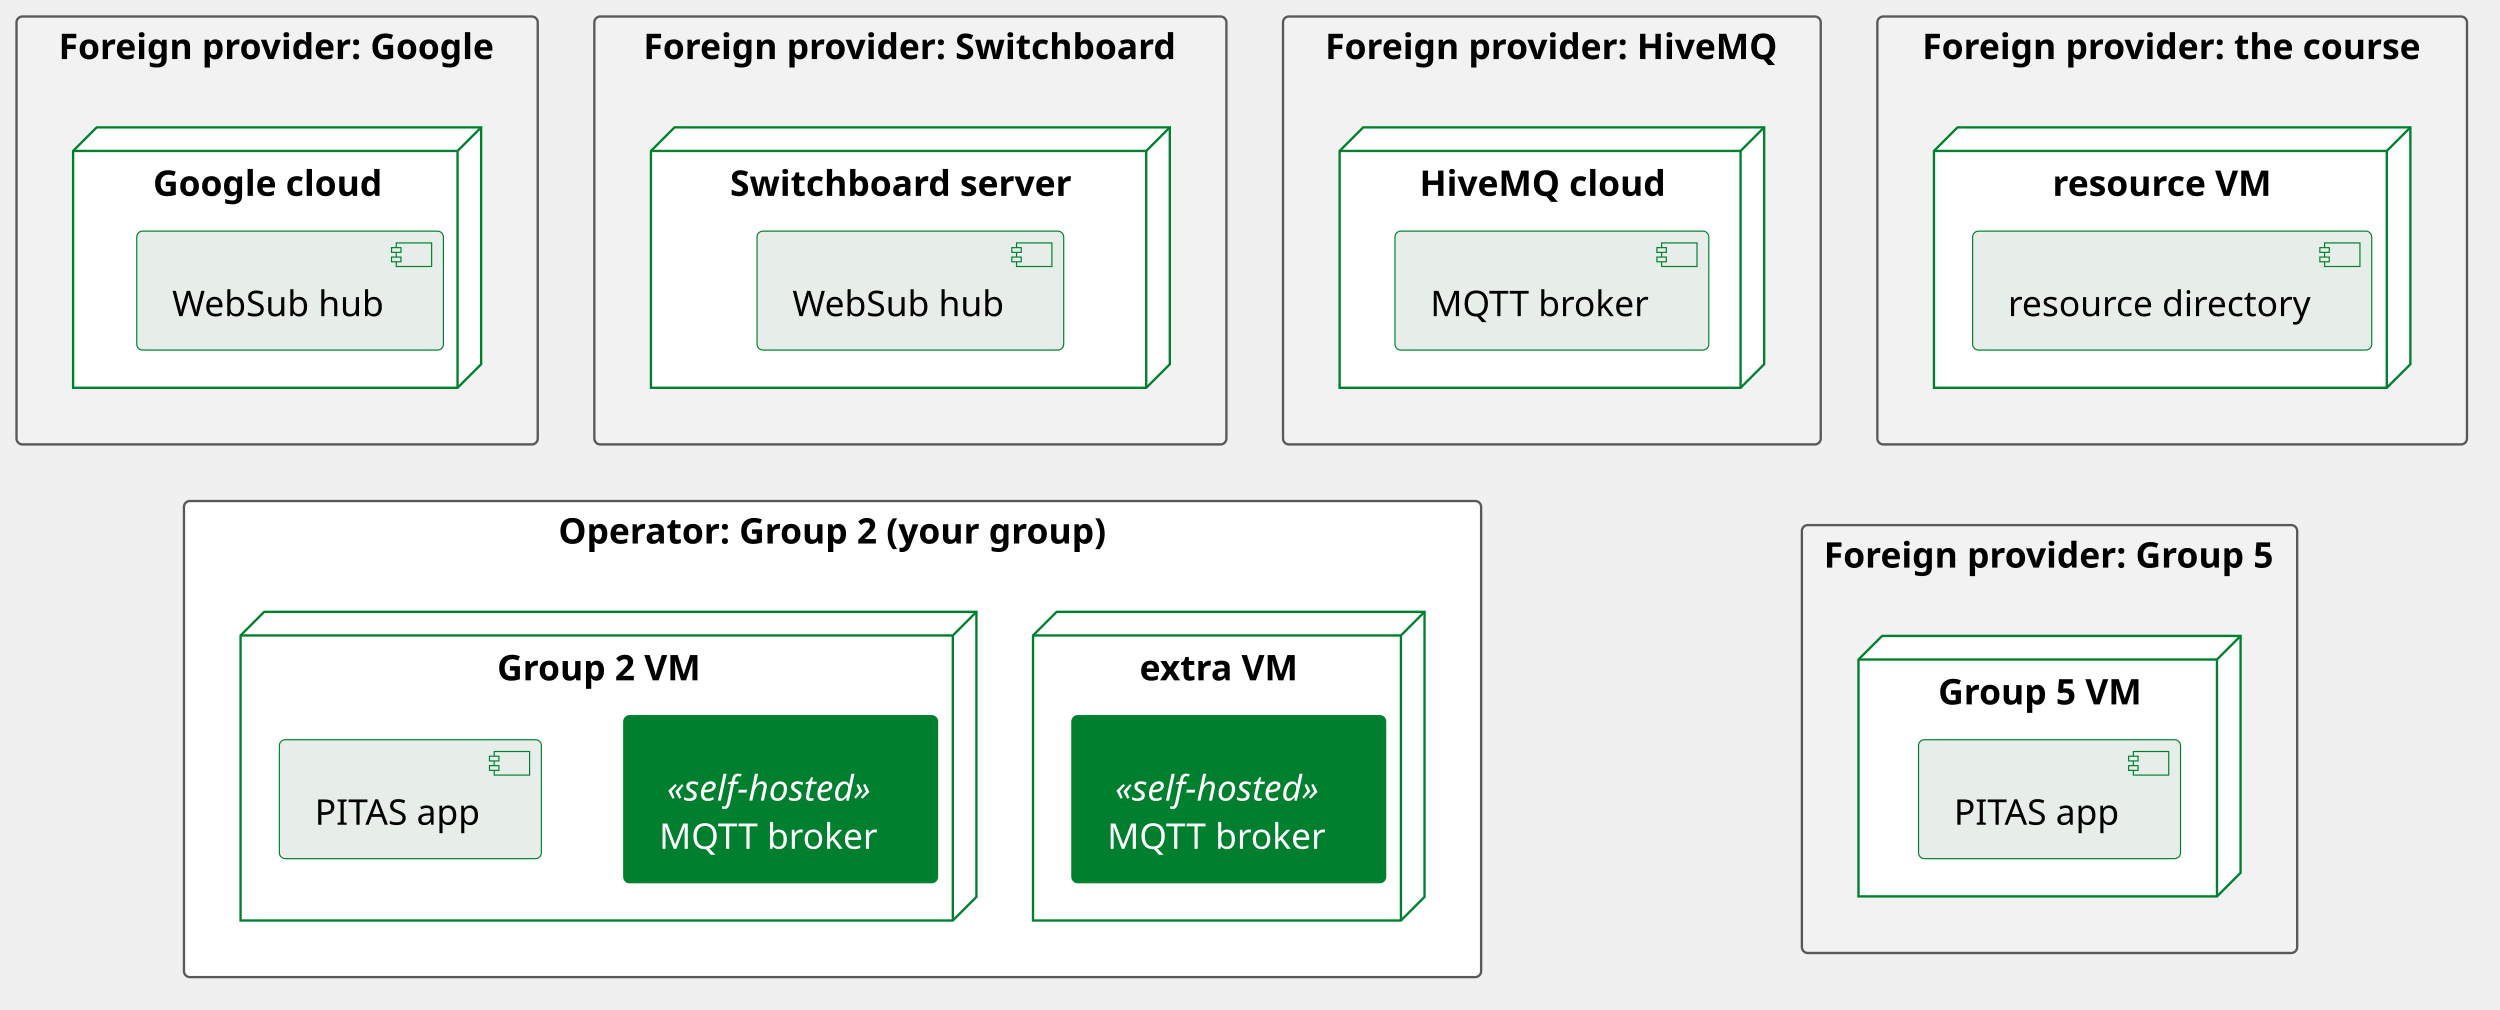
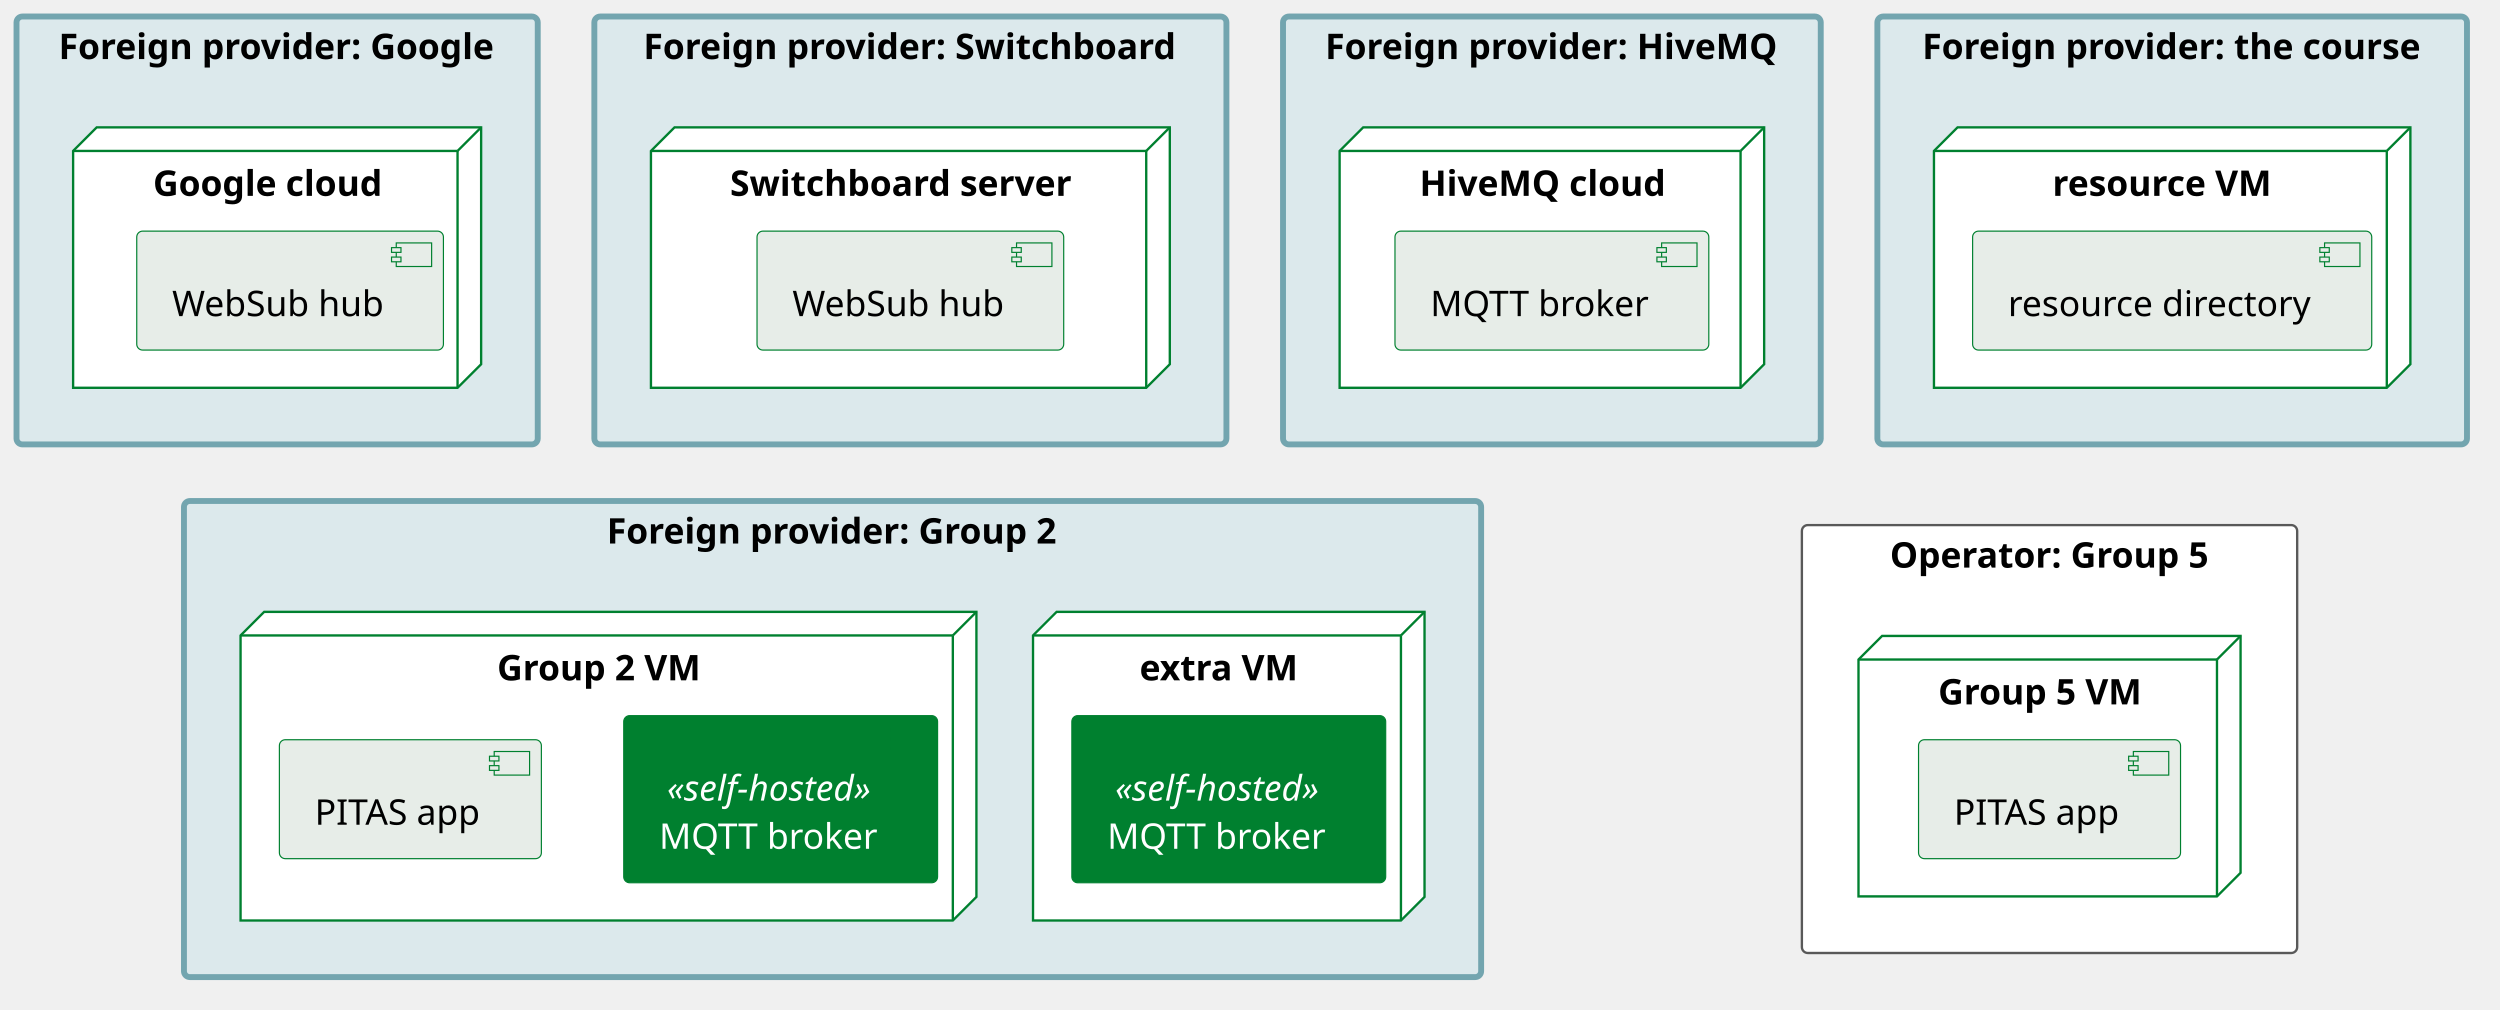
<svg xmlns="http://www.w3.org/2000/svg" version="1.1" data-diagram-type="DESCRIPTION" style="width:1060px;height:428px;background:#FFFFFF;" width="1060px" height="428px" viewBox="0 0 1060 428" zoomAndPan="magnify" preserveAspectRatio="none" contentStyleType="text/css">
  <defs />
  <g font-family="'Gill Sans Nova','Gill Sans MT Pro','Gill Sans',sans-serif" lengthAdjust="spacing">
-     <g class="cluster" data-qualified-name="G" id="ent0001" data-source-line="17">
-       <rect x="7" y="7" width="221" height="181.43" fill="#F2F2F2" style="stroke:#595959;stroke-width:1;" rx="2.5" ry="2.5" />
+     <g class="cluster" data-qualified-name="G" id="ent0001" data-source-line="42">
+       <rect x="7" y="7" width="221" height="181.43" fill="#DCE9EC" style="stroke:#73A5AF;stroke-width:2.5;" rx="2.5" ry="2.5" />
      <text x="24.867" y="25.035" fill="#000" font-size="15" textLength="185.266" font-weight="700">Foreign provider: Google</text>
    </g>
-     <g class="cluster" data-qualified-name="G.Google cloud" id="ent0002" data-source-line="18">
+     <g class="cluster" data-qualified-name="G.Google cloud" id="ent0002" data-source-line="43">
      <polygon points="31,64,41,54,204,54,204,154.43,194,164.43,31,164.43,31,64" fill="#FFF" style="stroke:#00802F;stroke-width:1;stroke-linejoin:miter;stroke-miterlimit:10;" />
      <line x1="194" y1="64" x2="204" y2="54" style="stroke:#00802F;stroke-width:1;" />
      <line x1="31" y1="64" x2="194" y2="64" style="stroke:#00802F;stroke-width:1;" />
      <line x1="194" y1="64" x2="194" y2="164.43" style="stroke:#00802F;stroke-width:1;" />
      <text x="64.885" y="83.035" fill="#000" font-size="15" textLength="97.231" font-weight="700">Google cloud</text>
    </g>
-     <g class="cluster" data-qualified-name="S" id="ent0004" data-source-line="22">
-       <rect x="252" y="7" width="268" height="181.43" fill="#F2F2F2" style="stroke:#595959;stroke-width:1;" rx="2.5" ry="2.5" />
+     <g class="cluster" data-qualified-name="S" id="ent0004" data-source-line="47">
+       <rect x="252" y="7" width="268" height="181.43" fill="#DCE9EC" style="stroke:#73A5AF;stroke-width:2.5;" rx="2.5" ry="2.5" />
      <text x="272.817" y="25.035" fill="#000" font-size="15" textLength="226.367" font-weight="700">Foreign provider: Switchboard</text>
    </g>
-     <g class="cluster" data-qualified-name="S.Switchboard server" id="ent0005" data-source-line="23">
+     <g class="cluster" data-qualified-name="S.Switchboard server" id="ent0005" data-source-line="48">
      <polygon points="276,64,286,54,496,54,496,154.43,486,164.43,276,164.43,276,64" fill="#FFF" style="stroke:#00802F;stroke-width:1;stroke-linejoin:miter;stroke-miterlimit:10;" />
      <line x1="486" y1="64" x2="496" y2="54" style="stroke:#00802F;stroke-width:1;" />
      <line x1="276" y1="64" x2="486" y2="64" style="stroke:#00802F;stroke-width:1;" />
      <line x1="486" y1="64" x2="486" y2="164.43" style="stroke:#00802F;stroke-width:1;" />
      <text x="309.534" y="83.035" fill="#000" font-size="15" textLength="144.931" font-weight="700">Switchboard server</text>
    </g>
-     <g class="cluster" data-qualified-name="H" id="ent0007" data-source-line="27">
-       <rect x="544" y="7" width="228" height="181.43" fill="#F2F2F2" style="stroke:#595959;stroke-width:1;" rx="2.5" ry="2.5" />
+     <g class="cluster" data-qualified-name="H" id="ent0007" data-source-line="52">
+       <rect x="544" y="7" width="228" height="181.43" fill="#DCE9EC" style="stroke:#73A5AF;stroke-width:2.5;" rx="2.5" ry="2.5" />
      <text x="561.879" y="25.035" fill="#000" font-size="15" textLength="192.241" font-weight="700">Foreign provider: HiveMQ</text>
    </g>
-     <g class="cluster" data-qualified-name="H.HiveMQ cloud" id="ent0008" data-source-line="28">
+     <g class="cluster" data-qualified-name="H.HiveMQ cloud" id="ent0008" data-source-line="53">
      <polygon points="568,64,578,54,748,54,748,154.43,738,164.43,568,164.43,568,64" fill="#FFF" style="stroke:#00802F;stroke-width:1;stroke-linejoin:miter;stroke-miterlimit:10;" />
      <line x1="738" y1="64" x2="748" y2="54" style="stroke:#00802F;stroke-width:1;" />
      <line x1="568" y1="64" x2="738" y2="64" style="stroke:#00802F;stroke-width:1;" />
      <line x1="738" y1="64" x2="738" y2="164.43" style="stroke:#00802F;stroke-width:1;" />
      <text x="601.897" y="83.035" fill="#000" font-size="15" textLength="104.206" font-weight="700">HiveMQ cloud</text>
    </g>
-     <g class="cluster" data-qualified-name="C" id="ent0010" data-source-line="32">
-       <rect x="796" y="7" width="250" height="181.43" fill="#F2F2F2" style="stroke:#595959;stroke-width:1;" rx="2.5" ry="2.5" />
+     <g class="cluster" data-qualified-name="C" id="ent0010" data-source-line="57">
+       <rect x="796" y="7" width="250" height="181.43" fill="#DCE9EC" style="stroke:#73A5AF;stroke-width:2.5;" rx="2.5" ry="2.5" />
      <text x="815.039" y="25.035" fill="#000" font-size="15" textLength="211.921" font-weight="700">Foreign provider: the course</text>
    </g>
-     <g class="cluster" data-qualified-name="C.resource VM" id="ent0011" data-source-line="33">
+     <g class="cluster" data-qualified-name="C.resource VM" id="ent0011" data-source-line="58">
      <polygon points="820,64,830,54,1022,54,1022,154.43,1012,164.43,820,164.43,820,64" fill="#FFF" style="stroke:#00802F;stroke-width:1;stroke-linejoin:miter;stroke-miterlimit:10;" />
      <line x1="1012" y1="64" x2="1022" y2="54" style="stroke:#00802F;stroke-width:1;" />
      <line x1="820" y1="64" x2="1012" y2="64" style="stroke:#00802F;stroke-width:1;" />
      <line x1="1012" y1="64" x2="1012" y2="164.43" style="stroke:#00802F;stroke-width:1;" />
      <text x="870.245" y="83.035" fill="#000" font-size="15" textLength="93.511" font-weight="700">resource VM</text>
    </g>
-     <g class="cluster" data-qualified-name="G2" id="ent0013" data-source-line="37">
-       <rect x="78" y="212.43" width="550" height="201.86" fill="#FFF" style="stroke:#595959;stroke-width:1;" rx="2.5" ry="2.5" />
-       <text x="236.749" y="230.465" fill="#000" font-size="15" textLength="232.502" font-weight="700">Operator: Group 2 (your group)</text>
+     <g class="cluster" data-qualified-name="G2" id="ent0013" data-source-line="62">
+       <rect x="78" y="212.43" width="550" height="201.86" fill="#DCE9EC" style="stroke:#73A5AF;stroke-width:2.5;" rx="2.5" ry="2.5" />
+       <text x="257.299" y="230.465" fill="#000" font-size="15" textLength="191.401" font-weight="700">Foreign provider: Group 2</text>
    </g>
-     <g class="cluster" data-qualified-name="G2.Group 2 VM" id="ent0014" data-source-line="38">
+     <g class="cluster" data-qualified-name="G2.Group 2 VM" id="ent0014" data-source-line="63">
      <polygon points="102,269.43,112,259.43,414,259.43,414,380.29,404,390.29,102,390.29,102,269.43" fill="#FFF" style="stroke:#00802F;stroke-width:1;stroke-linejoin:miter;stroke-miterlimit:10;" />
      <line x1="404" y1="269.43" x2="414" y2="259.43" style="stroke:#00802F;stroke-width:1;" />
      <line x1="102" y1="269.43" x2="404" y2="269.43" style="stroke:#00802F;stroke-width:1;" />
      <line x1="404" y1="269.43" x2="404" y2="390.29" style="stroke:#00802F;stroke-width:1;" />
      <text x="210.777" y="288.465" fill="#000" font-size="15" textLength="86.446" font-weight="700">Group 2 VM</text>
    </g>
-     <g class="cluster" data-qualified-name="G2.extra VM" id="ent0017" data-source-line="42">
+     <g class="cluster" data-qualified-name="G2.extra VM" id="ent0017" data-source-line="67">
      <polygon points="438,269.43,448,259.43,604,259.43,604,380.29,594,390.29,438,390.29,438,269.43" fill="#FFF" style="stroke:#00802F;stroke-width:1;stroke-linejoin:miter;stroke-miterlimit:10;" />
      <line x1="594" y1="269.43" x2="604" y2="259.43" style="stroke:#00802F;stroke-width:1;" />
      <line x1="438" y1="269.43" x2="594" y2="269.43" style="stroke:#00802F;stroke-width:1;" />
      <line x1="594" y1="269.43" x2="594" y2="390.29" style="stroke:#00802F;stroke-width:1;" />
      <text x="483.19" y="288.465" fill="#000" font-size="15" textLength="67.62" font-weight="700">extra VM</text>
    </g>
-     <g class="cluster" data-qualified-name="G5" id="ent0019" data-source-line="46">
-       <rect x="764" y="222.64" width="210" height="181.43" fill="#F2F2F2" style="stroke:#595959;stroke-width:1;" rx="2.5" ry="2.5" />
-       <text x="773.299" y="240.675" fill="#000" font-size="15" textLength="191.401" font-weight="700">Foreign provider: Group 5</text>
+     <g class="cluster" data-qualified-name="G5" id="ent0019" data-source-line="71">
+       <rect x="764" y="222.64" width="210" height="181.43" fill="#FFF" style="stroke:#595959;stroke-width:1;" rx="2.5" ry="2.5" />
+       <text x="801.327" y="240.675" fill="#000" font-size="15" textLength="135.346" font-weight="700">Operator: Group 5</text>
    </g>
-     <g class="cluster" data-qualified-name="G5.Group 5 VM" id="ent0020" data-source-line="47">
+     <g class="cluster" data-qualified-name="G5.Group 5 VM" id="ent0020" data-source-line="72">
      <polygon points="788,279.64,798,269.64,950,269.64,950,370.07,940,380.07,788,380.07,788,279.64" fill="#FFF" style="stroke:#00802F;stroke-width:1;stroke-linejoin:miter;stroke-miterlimit:10;" />
      <line x1="940" y1="279.64" x2="950" y2="269.64" style="stroke:#00802F;stroke-width:1;" />
      <line x1="788" y1="279.64" x2="940" y2="279.64" style="stroke:#00802F;stroke-width:1;" />
      <line x1="940" y1="279.64" x2="940" y2="380.07" style="stroke:#00802F;stroke-width:1;" />
      <text x="821.777" y="298.675" fill="#000" font-size="15" textLength="86.446" font-weight="700">Group 5 VM</text>
    </g>
-     <g class="entity" data-qualified-name="G.Google cloud.hubG" id="ent0003" data-source-line="19">
+     <g class="entity" data-qualified-name="G.Google cloud.hubG" id="ent0003" data-source-line="44">
      <rect x="57.98" y="98" width="130.031" height="50.43" fill="#E7EDE8" style="stroke:#00802F;stroke-width:0.5;" rx="2.5" ry="2.5" />
      <rect x="168.011" y="103" width="15" height="10" fill="#E7EDE8" style="stroke:#00802F;stroke-width:0.5;" />
      <rect x="166.011" y="105" width="4" height="2" fill="#E7EDE8" style="stroke:#00802F;stroke-width:0.5;" />
      <rect x="166.011" y="109" width="4" height="2" fill="#E7EDE8" style="stroke:#00802F;stroke-width:0.5;" />
      <text x="72.98" y="134.035" fill="#000" font-size="15" textLength="90.031">WebSub hub</text>
    </g>
-     <g class="entity" data-qualified-name="S.Switchboard server.hubS" id="ent0006" data-source-line="24">
+     <g class="entity" data-qualified-name="S.Switchboard server.hubS" id="ent0006" data-source-line="49">
      <rect x="320.98" y="98" width="130.031" height="50.43" fill="#E7EDE8" style="stroke:#00802F;stroke-width:0.5;" rx="2.5" ry="2.5" />
      <rect x="431.011" y="103" width="15" height="10" fill="#E7EDE8" style="stroke:#00802F;stroke-width:0.5;" />
      <rect x="429.011" y="105" width="4" height="2" fill="#E7EDE8" style="stroke:#00802F;stroke-width:0.5;" />
      <rect x="429.011" y="109" width="4" height="2" fill="#E7EDE8" style="stroke:#00802F;stroke-width:0.5;" />
      <text x="335.98" y="134.035" fill="#000" font-size="15" textLength="90.031">WebSub hub</text>
    </g>
-     <g class="entity" data-qualified-name="H.HiveMQ cloud.mqttH" id="ent0009" data-source-line="29">
+     <g class="entity" data-qualified-name="H.HiveMQ cloud.mqttH" id="ent0009" data-source-line="54">
      <rect x="591.47" y="98" width="133.061" height="50.43" fill="#E7EDE8" style="stroke:#00802F;stroke-width:0.5;" rx="2.5" ry="2.5" />
      <rect x="704.531" y="103" width="15" height="10" fill="#E7EDE8" style="stroke:#00802F;stroke-width:0.5;" />
      <rect x="702.531" y="105" width="4" height="2" fill="#E7EDE8" style="stroke:#00802F;stroke-width:0.5;" />
      <rect x="702.531" y="109" width="4" height="2" fill="#E7EDE8" style="stroke:#00802F;stroke-width:0.5;" />
      <text x="606.47" y="134.035" fill="#000" font-size="15" textLength="93.061">MQTT broker</text>
    </g>
-     <g class="entity" data-qualified-name="C.resource VM.dir" id="ent0012" data-source-line="34">
+     <g class="entity" data-qualified-name="C.resource VM.dir" id="ent0012" data-source-line="59">
      <rect x="836.39" y="98" width="169.226" height="50.43" fill="#E7EDE8" style="stroke:#00802F;stroke-width:0.5;" rx="2.5" ry="2.5" />
      <rect x="985.616" y="103" width="15" height="10" fill="#E7EDE8" style="stroke:#00802F;stroke-width:0.5;" />
      <rect x="983.616" y="105" width="4" height="2" fill="#E7EDE8" style="stroke:#00802F;stroke-width:0.5;" />
      <rect x="983.616" y="109" width="4" height="2" fill="#E7EDE8" style="stroke:#00802F;stroke-width:0.5;" />
      <text x="851.39" y="134.035" fill="#000" font-size="15" textLength="129.226">resource directory</text>
    </g>
-     <g class="entity" data-qualified-name="G2.Group 2 VM.app2" id="ent0015" data-source-line="39">
+     <g class="entity" data-qualified-name="G2.Group 2 VM.app2" id="ent0015" data-source-line="64">
      <rect x="118.46" y="313.64" width="111.085" height="50.43" fill="#E7EDE8" style="stroke:#00802F;stroke-width:0.5;" rx="2.5" ry="2.5" />
      <rect x="209.545" y="318.64" width="15" height="10" fill="#E7EDE8" style="stroke:#00802F;stroke-width:0.5;" />
      <rect x="207.545" y="320.64" width="4" height="2" fill="#E7EDE8" style="stroke:#00802F;stroke-width:0.5;" />
      <rect x="207.545" y="324.64" width="4" height="2" fill="#E7EDE8" style="stroke:#00802F;stroke-width:0.5;" />
      <text x="133.46" y="349.675" fill="#000" font-size="15" textLength="71.085">PITAS app</text>
    </g>
-     <g class="entity" data-qualified-name="G2.Group 2 VM.mqtt2" id="ent0016" data-source-line="40">
+     <g class="entity" data-qualified-name="G2.Group 2 VM.mqtt2" id="ent0016" data-source-line="65">
      <rect x="264.47" y="303.43" width="133.061" height="70.86" fill="#00802F" style="stroke:#00802F;stroke-width:0.5;" rx="2.5" ry="2.5" />
      <rect x="377.531" y="308.43" width="15" height="10" fill="#00802F" style="stroke:#00802F;stroke-width:0.5;" />
      <rect x="375.531" y="310.43" width="4" height="2" fill="#00802F" style="stroke:#00802F;stroke-width:0.5;" />
      <rect x="375.531" y="314.43" width="4" height="2" fill="#00802F" style="stroke:#00802F;stroke-width:0.5;" />
      <text x="282.815" y="339.465" fill="#FFF" font-size="15" textLength="86.371" font-style="italic">«self-hosted»</text>
      <text x="279.47" y="359.895" fill="#FFF" font-size="15" textLength="93.061">MQTT broker</text>
    </g>
-     <g class="entity" data-qualified-name="G2.extra VM.mqtt2b" id="ent0018" data-source-line="43">
+     <g class="entity" data-qualified-name="G2.extra VM.mqtt2b" id="ent0018" data-source-line="68">
      <rect x="454.47" y="303.43" width="133.061" height="70.86" fill="#00802F" style="stroke:#00802F;stroke-width:0.5;" rx="2.5" ry="2.5" />
      <rect x="567.531" y="308.43" width="15" height="10" fill="#00802F" style="stroke:#00802F;stroke-width:0.5;" />
      <rect x="565.531" y="310.43" width="4" height="2" fill="#00802F" style="stroke:#00802F;stroke-width:0.5;" />
      <rect x="565.531" y="314.43" width="4" height="2" fill="#00802F" style="stroke:#00802F;stroke-width:0.5;" />
      <text x="472.815" y="339.465" fill="#FFF" font-size="15" textLength="86.371" font-style="italic">«self-hosted»</text>
      <text x="469.47" y="359.895" fill="#FFF" font-size="15" textLength="93.061">MQTT broker</text>
    </g>
-     <g class="entity" data-qualified-name="G5.Group 5 VM.app5" id="ent0021" data-source-line="48">
+     <g class="entity" data-qualified-name="G5.Group 5 VM.app5" id="ent0021" data-source-line="73">
      <rect x="813.46" y="313.64" width="111.085" height="50.43" fill="#E7EDE8" style="stroke:#00802F;stroke-width:0.5;" rx="2.5" ry="2.5" />
      <rect x="904.545" y="318.64" width="15" height="10" fill="#E7EDE8" style="stroke:#00802F;stroke-width:0.5;" />
      <rect x="902.545" y="320.64" width="4" height="2" fill="#E7EDE8" style="stroke:#00802F;stroke-width:0.5;" />
      <rect x="902.545" y="324.64" width="4" height="2" fill="#E7EDE8" style="stroke:#00802F;stroke-width:0.5;" />
      <text x="828.46" y="349.675" fill="#000" font-size="15" textLength="71.085">PITAS app</text>
    </g>
  </g>
</svg>
